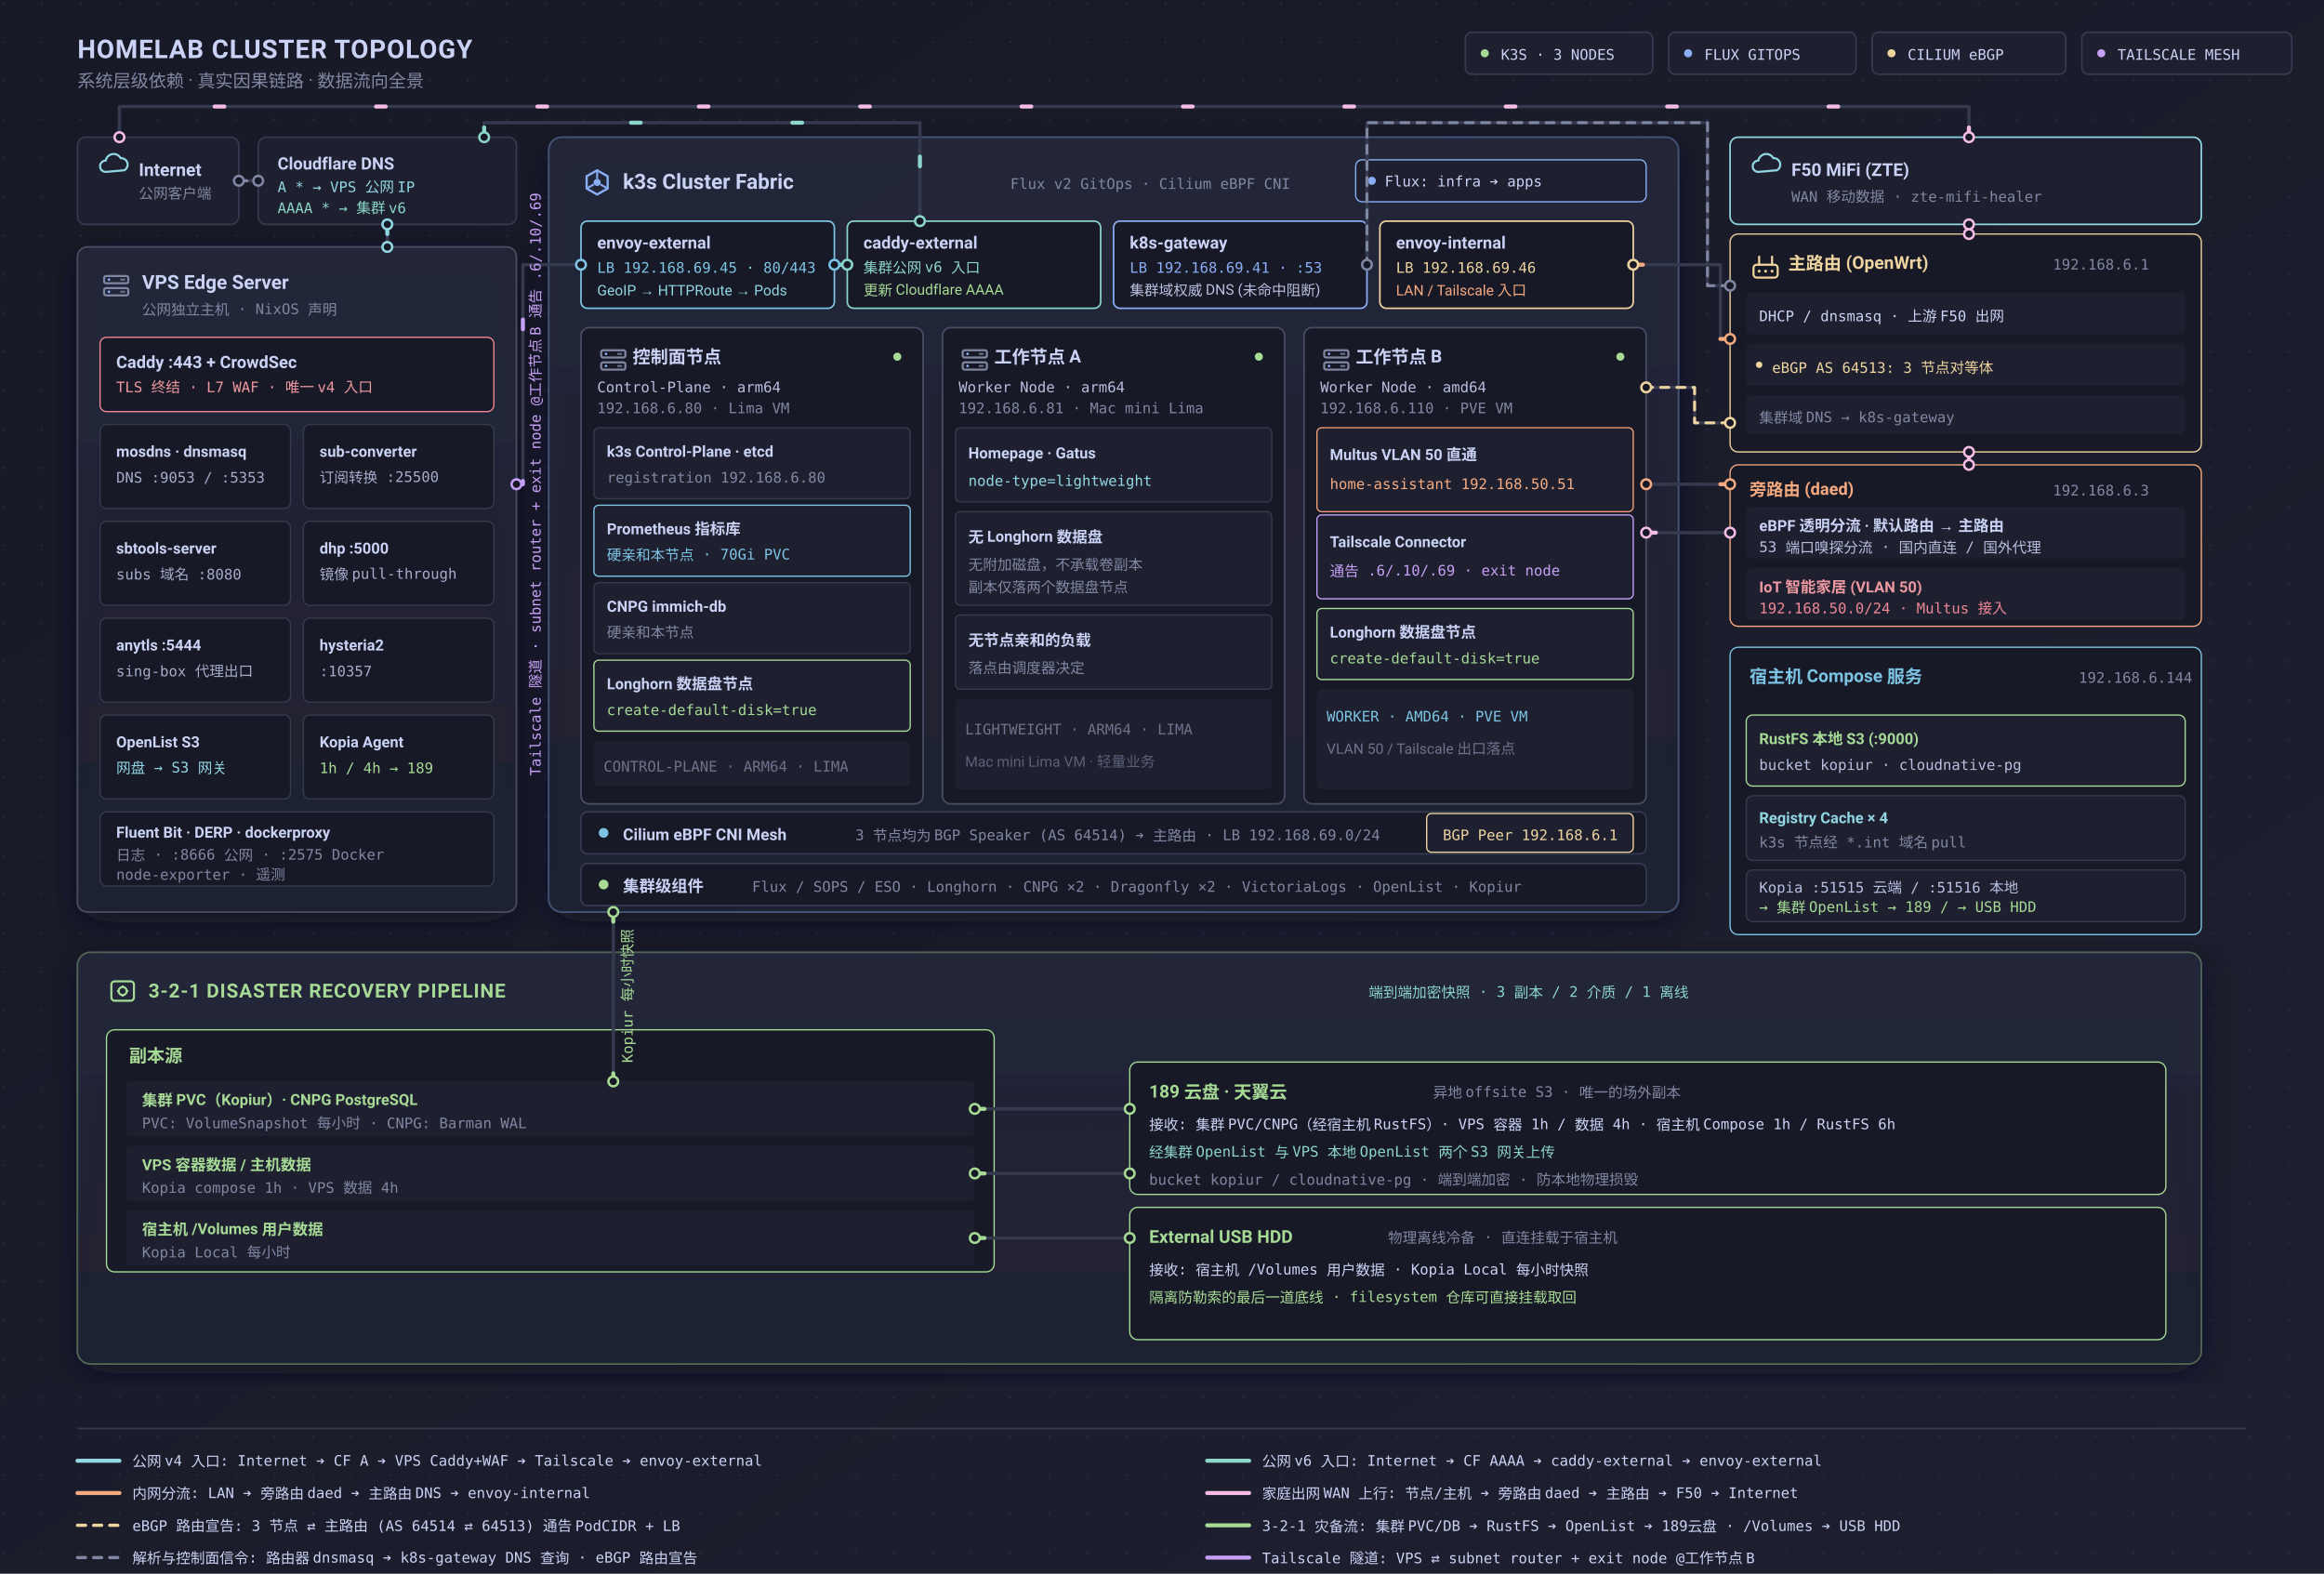
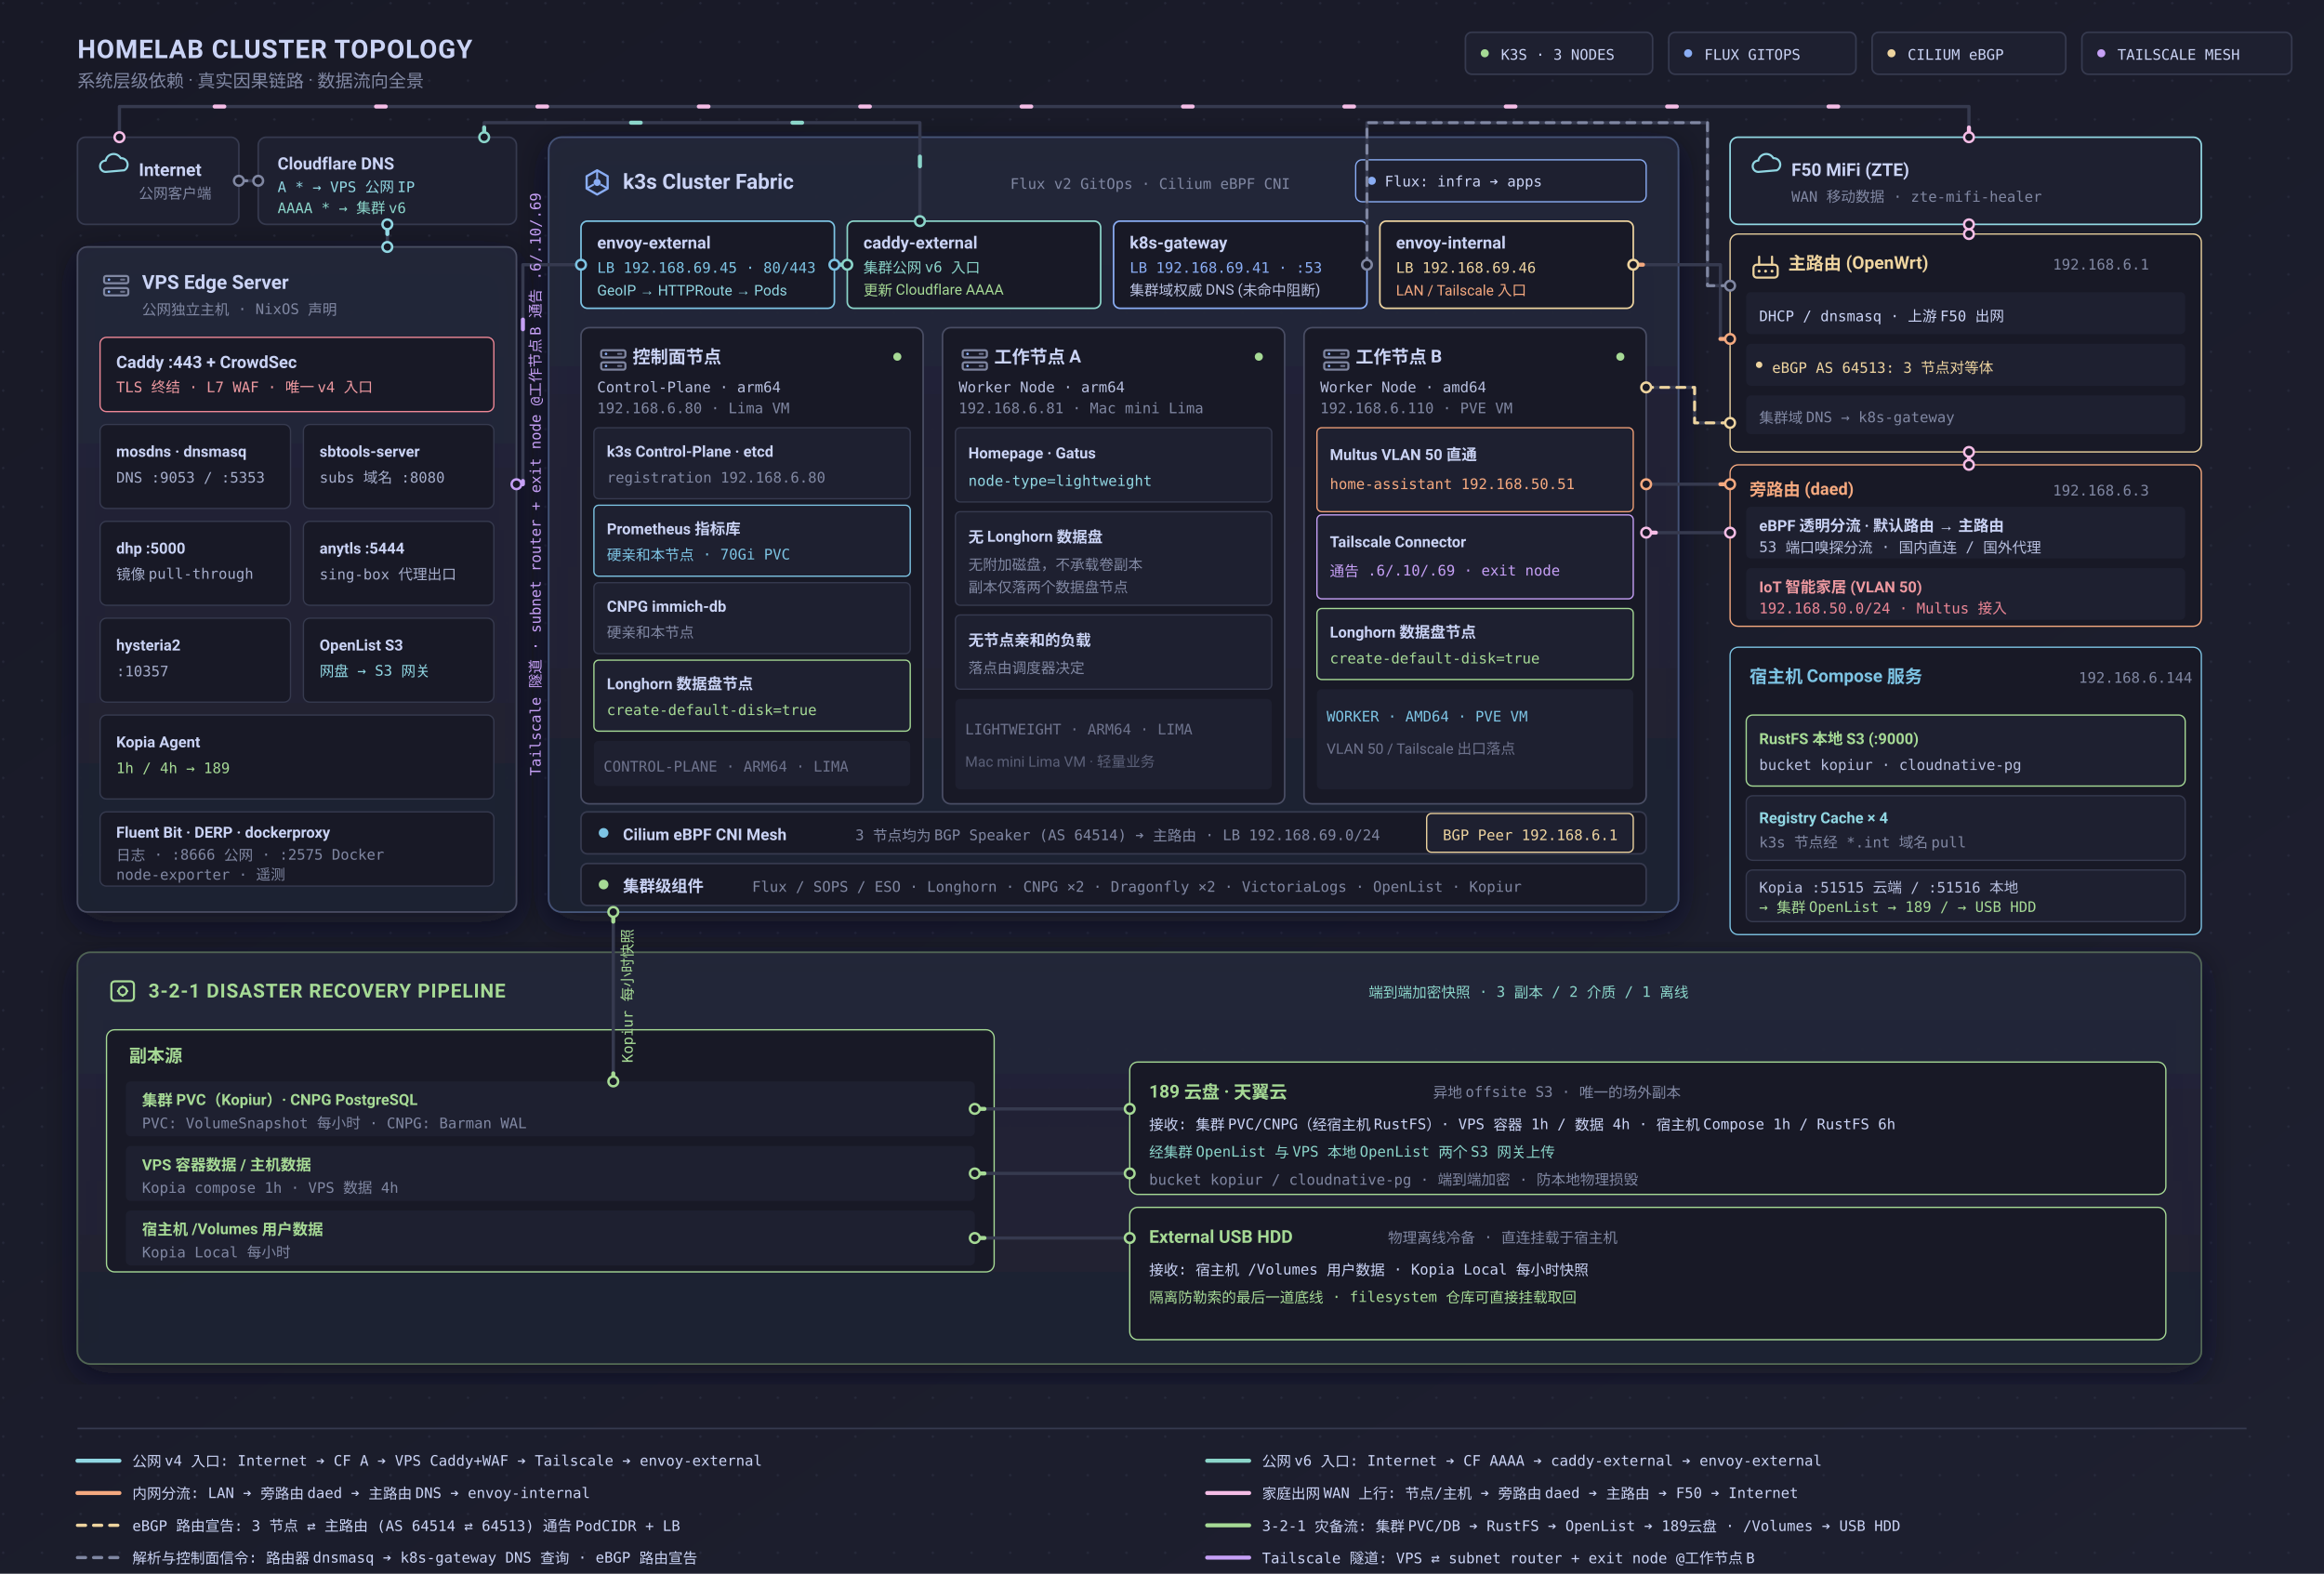
<svg xmlns="http://www.w3.org/2000/svg" viewBox="0 0 1440 975" width="100%" height="100%">
  <defs>
    <linearGradient id="bg-grad" x1="0%" y1="0%" x2="100%" y2="100%">
      <stop offset="0%" stop-color="#181926" />
      <stop offset="100%" stop-color="#1e2030" />
    </linearGradient>
    <linearGradient id="panel-bg" x1="0%" y1="0%" x2="0%" y2="100%">
      <stop offset="0%" stop-color="#24273a" stop-opacity="0.95" />
      <stop offset="100%" stop-color="#1e2030" stop-opacity="0.98" />
    </linearGradient>
    <linearGradient id="k8s-mesh-bg" x1="0%" y1="0%" x2="0%" y2="100%">
      <stop offset="0%" stop-color="#24273a" stop-opacity="0.95" />
      <stop offset="100%" stop-color="#1e2030" stop-opacity="0.98" />
    </linearGradient>
    <pattern id="grid-dots" width="24" height="24" patternUnits="userSpaceOnUse">
      <circle cx="2" cy="2" r="0.75" fill="#363a4f" fill-opacity="0.45" />
    </pattern>
    <filter id="card-shadow" x="-5%" y="-5%" width="110%" height="110%">
      <feDropShadow dx="0" dy="6" stdDeviation="10" flood-color="#181926" flood-opacity="0.65" />
    </filter>
    <g id="ico-cloud">
      <path d="M5.5 13.5 a3.5 3.5 0 0 1 0 -7 a5 5 0 0 1 9.3 -1.5 a4 4 0 0 1 2.2 7.5 Z" fill="none" stroke="#91d7e3" stroke-width="1.3" stroke-linejoin="round" />
    </g>
    <g id="ico-server">
      <rect x="2.5" y="4" width="15" height="4.5" rx="1.2" fill="none" stroke="#8087a2" stroke-width="1.3" />
      <rect x="2.5" y="11.5" width="15" height="4.5" rx="1.2" fill="none" stroke="#8087a2" stroke-width="1.3" />
      <circle cx="5.5" cy="6.25" r="0.8" fill="#8aadf4" />
      <circle cx="5.5" cy="13.75" r="0.8" fill="#8aadf4" />
      <line x1="13" y1="6.25" x2="15" y2="6.25" stroke="#6e738d" stroke-width="1.2" stroke-linecap="round" />
      <line x1="13" y1="13.75" x2="15" y2="13.75" stroke="#6e738d" stroke-width="1.2" stroke-linecap="round" />
    </g>
    <g id="ico-k8s">
      <path d="M10 2.5 L16.5 6.2 L16.5 13.8 L10 17.5 L3.5 13.8 L3.5 6.2 Z" fill="none" stroke="#8aadf4" stroke-width="1.4" stroke-linejoin="round" />
      <circle cx="10" cy="10" r="2.2" fill="#8aadf4" />
      <line x1="10" y1="2.5" x2="10" y2="7.8" stroke="#8aadf4" stroke-width="1.2" />
      <line x1="16.5" y1="13.8" x2="12" y2="11.2" stroke="#8aadf4" stroke-width="1.2" />
      <line x1="3.5" y1="13.8" x2="8" y2="11.2" stroke="#8aadf4" stroke-width="1.2" />
    </g>
    <g id="ico-router">
      <rect x="2.5" y="9" width="15" height="8" rx="2" fill="none" stroke="#eed49f" stroke-width="1.3" />
      <line x1="6" y1="9" x2="6" y2="4" stroke="#eed49f" stroke-width="1.3" stroke-linecap="round" />
      <line x1="14" y1="9" x2="14" y2="4" stroke="#eed49f" stroke-width="1.3" stroke-linecap="round" />
      <circle cx="6" cy="13" r="0.9" fill="#eed49f" />
      <circle cx="10" cy="13" r="0.9" fill="#eed49f" />
      <circle cx="14" cy="13" r="0.9" fill="#eed49f" />
    </g>
    <g id="ico-vault">
      <rect x="3" y="4" width="14" height="12" rx="2" fill="none" stroke="#a6da95" stroke-width="1.3" />
      <circle cx="10" cy="10" r="2.5" fill="none" stroke="#a6da95" stroke-width="1.3" />
      <path d="M10 7.5 v-1 M10 13.5 v-1 M7.5 10 h-1 M13.5 10 h-1" stroke="#a6da95" stroke-width="1.2" />
    </g>
    <g id="ico-tunnel">
      <circle cx="5" cy="5" r="2" fill="#c6a0f6" />
      <circle cx="15" cy="5" r="2" fill="#c6a0f6" />
      <circle cx="10" cy="10" r="2" fill="#c6a0f6" />
      <circle cx="5" cy="15" r="2" fill="#c6a0f6" />
      <circle cx="15" cy="15" r="2" fill="#c6a0f6" />
      <line x1="5" y1="5" x2="15" y2="5" stroke="#c6a0f6" stroke-width="1" stroke-opacity="0.4" />
      <line x1="5" y1="15" x2="15" y2="15" stroke="#c6a0f6" stroke-width="1" stroke-opacity="0.4" />
      <line x1="5" y1="5" x2="5" y2="15" stroke="#c6a0f6" stroke-width="1" stroke-opacity="0.4" />
      <line x1="15" y1="5" x2="15" y2="15" stroke="#c6a0f6" stroke-width="1" stroke-opacity="0.4" />
    </g>
    <style>
      text {
        font-family: -apple-system, BlinkMacSystemFont, "Segoe UI", Roboto, "Helvetica Neue", Arial, sans-serif;
        user-select: none;
      }
      .font-mono {
        font-family: ui-monospace, SFMono-Regular, Menlo, Monaco, Consolas, monospace;
      }
      .wire {
        fill: none;
        stroke-linecap: round;
        stroke-linejoin: round;
      }
      /* 静态管道槽线：Catppuccin Surface0 #363a4f 轨道，宽度 2px */
      .track {
        stroke-width: 2;
        stroke: #363a4f;
      }
      /* 接口端点小圆圈：Crust #181926 底色 */
      .pin {
        fill: #181926;
        stroke-width: 1.5;
      }
      /* 运动光束：配合 pathLength=100 归一化，所有链路共用同一标尺，避免逐条手调 dashoffset */
      .beam {
        stroke-width: 2.5;
        stroke-dasharray: 6 94;
        animation: beamFlow 3.4s linear infinite;
      }
      @keyframes beamFlow {
        from { stroke-dashoffset: 100; }
        to { stroke-dashoffset: 0; }
      }
      /* 灾备长链路放慢，避免视觉过快 */
      .beam-slow { animation-duration: 7s; }
      /* 解析与控制面信令（DNS 查询 / eBGP）：虚线 + 流动 */
      .signal {
        stroke-width: 1.8;
        stroke-dasharray: 5 5;
        animation: beamFlow 2.4s linear infinite;
      }
    </style>
  </defs>
  <rect width="1440" height="975" fill="url(#bg-grad)" />
  <rect width="1440" height="975" fill="url(#grid-dots)" />
  <g transform="translate(48, 16)">
    <text x="0" y="20" font-size="16" font-weight="700" letter-spacing="0.5" fill="#cad3f5">HOMELAB CLUSTER TOPOLOGY</text>
    <text x="0" y="38" font-size="11" font-weight="400" fill="#8087a2">系统层级依赖 · 真实因果链路 · 数据流向全景</text>
    <g transform="translate(860, 4)">
      <g transform="translate(0, 0)">
        <rect width="116" height="26" rx="4" fill="#1e2030" stroke="#363a4f" stroke-width="1" />
        <circle cx="12" cy="13" r="2.5" fill="#a6da95" />
        <text x="22" y="17" class="font-mono" font-size="9" fill="#cad3f5">K3S · 3 NODES</text>
      </g>
      <g transform="translate(126, 0)">
        <rect width="116" height="26" rx="4" fill="#1e2030" stroke="#363a4f" stroke-width="1" />
        <circle cx="12" cy="13" r="2.5" fill="#8aadf4" />
        <text x="22" y="17" class="font-mono" font-size="9" fill="#cad3f5">FLUX GITOPS</text>
      </g>
      <g transform="translate(252, 0)">
        <rect width="120" height="26" rx="4" fill="#1e2030" stroke="#363a4f" stroke-width="1" />
        <circle cx="12" cy="13" r="2.5" fill="#eed49f" />
        <text x="22" y="17" class="font-mono" font-size="9" fill="#cad3f5">CILIUM eBGP</text>
      </g>
      <g transform="translate(382, 0)">
        <rect width="130" height="26" rx="4" fill="#1e2030" stroke="#363a4f" stroke-width="1" />
        <circle cx="12" cy="13" r="2.5" fill="#c6a0f6" />
        <text x="22" y="17" class="font-mono" font-size="9" fill="#cad3f5">TAILSCALE MESH</text>
      </g>
    </g>
  </g>
  <g transform="translate(48, 85)">
    <g transform="translate(0, 0)">
      <rect width="100" height="54" rx="5" fill="#1e2030" stroke="#363a4f" stroke-width="1" />
      <use href="#ico-cloud" x="12" y="8" />
      <text x="38" y="24" font-size="11" font-weight="600" fill="#cad3f5">Internet</text>
      <text x="38" y="38" class="font-mono" font-size="9" fill="#8087a2">公网客户端</text>
    </g>
    <g transform="translate(112, 0)">
      <rect width="160" height="54" rx="5" fill="#1e2030" stroke="#363a4f" stroke-width="1" />
      <text x="12" y="20" font-size="10.5" font-weight="600" fill="#cad3f5">Cloudflare DNS</text>
      <text x="12" y="34" class="font-mono" font-size="9" fill="#91d7e3">A * → VPS 公网 IP</text>
      <text x="12" y="47" class="font-mono" font-size="9" fill="#8bd5ca">AAAA * → 集群 v6</text>
    </g>
    <g transform="translate(0, 68)">
      <rect width="272" height="412" rx="6" fill="url(#panel-bg)" stroke="#494d64" stroke-width="1" filter="url(#card-shadow)" />
      <use href="#ico-server" x="14" y="14" />
      <text x="40" y="26" font-size="12" font-weight="700" fill="#cad3f5">VPS Edge Server</text>
      <text x="40" y="42" class="font-mono" font-size="9" fill="#8087a2">公网独立主机 · NixOS 声明</text>
      <g transform="translate(14, 56)">
        <rect width="244" height="46" rx="4" fill="#181926" stroke="#ed8796" stroke-width="0.8" />
        <text x="10" y="19" font-size="10.5" font-weight="600" fill="#cad3f5">Caddy :443 + CrowdSec</text>
        <text x="10" y="34" class="font-mono" font-size="9" fill="#ee99a0">TLS 终结 · L7 WAF · 唯一 v4 入口</text>
      </g>
      <g transform="translate(14, 110)">
        <g transform="translate(0, 0)">
          <rect width="118" height="52" rx="4" fill="#181926" stroke="#363a4f" stroke-width="0.8" />
          <text x="10" y="20" font-size="9.5" font-weight="600" fill="#cad3f5">mosdns · dnsmasq</text>
          <text x="10" y="36" class="font-mono" font-size="9" fill="#a5adcb">DNS :9053 / :5353</text>
        </g>
        <g transform="translate(126, 0)">
          <rect width="118" height="52" rx="4" fill="#181926" stroke="#363a4f" stroke-width="0.8" />
-           <text x="10" y="20" font-size="9.5" font-weight="600" fill="#cad3f5">sub-converter</text>
-           <text x="10" y="36" class="font-mono" font-size="9" fill="#a5adcb">订阅转换 :25500</text>
+           <text x="10" y="20" font-size="9.5" font-weight="600" fill="#cad3f5">sbtools-server</text>
+           <text x="10" y="36" class="font-mono" font-size="9" fill="#a5adcb">subs 域名 :8080</text>
        </g>
      </g>
      <g transform="translate(14, 170)">
        <g transform="translate(0, 0)">
          <rect width="118" height="52" rx="4" fill="#181926" stroke="#363a4f" stroke-width="0.8" />
-           <text x="10" y="20" font-size="9.5" font-weight="600" fill="#cad3f5">sbtools-server</text>
-           <text x="10" y="36" class="font-mono" font-size="9" fill="#a5adcb">subs 域名 :8080</text>
+           <text x="10" y="20" font-size="9.5" font-weight="600" fill="#cad3f5">dhp :5000</text>
+           <text x="10" y="36" class="font-mono" font-size="9" fill="#a5adcb">镜像 pull-through</text>
        </g>
        <g transform="translate(126, 0)">
          <rect width="118" height="52" rx="4" fill="#181926" stroke="#363a4f" stroke-width="0.8" />
-           <text x="10" y="20" font-size="9.5" font-weight="600" fill="#cad3f5">dhp :5000</text>
-           <text x="10" y="36" class="font-mono" font-size="9" fill="#a5adcb">镜像 pull-through</text>
+           <text x="10" y="20" font-size="9.5" font-weight="600" fill="#cad3f5">anytls :5444</text>
+           <text x="10" y="36" class="font-mono" font-size="9" fill="#a5adcb">sing-box 代理出口</text>
        </g>
      </g>
      <g transform="translate(14, 230)">
        <g transform="translate(0, 0)">
          <rect width="118" height="52" rx="4" fill="#181926" stroke="#363a4f" stroke-width="0.8" />
-           <text x="10" y="20" font-size="9.5" font-weight="600" fill="#cad3f5">anytls :5444</text>
-           <text x="10" y="36" class="font-mono" font-size="9" fill="#a5adcb">sing-box 代理出口</text>
-         </g>
-         <g transform="translate(126, 0)">
-           <rect width="118" height="52" rx="4" fill="#181926" stroke="#363a4f" stroke-width="0.8" />
          <text x="10" y="20" font-size="9.5" font-weight="600" fill="#cad3f5">hysteria2</text>
          <text x="10" y="36" class="font-mono" font-size="9" fill="#a5adcb">:10357</text>
        </g>
-       </g>
-       <g transform="translate(14, 290)">
-         <g transform="translate(0, 0)">
+         <g transform="translate(126, 0)">
          <rect width="118" height="52" rx="4" fill="#181926" stroke="#363a4f" stroke-width="0.8" />
          <text x="10" y="20" font-size="9.5" font-weight="600" fill="#cad3f5">OpenList S3</text>
          <text x="10" y="36" class="font-mono" font-size="9" fill="#91d7e3">网盘 → S3 网关</text>
        </g>
-         <g transform="translate(126, 0)">
-           <rect width="118" height="52" rx="4" fill="#181926" stroke="#363a4f" stroke-width="0.8" />
+       </g>
+       <g transform="translate(14, 290)">
+         <g transform="translate(0, 0)">
+           <rect width="244" height="52" rx="4" fill="#181926" stroke="#363a4f" stroke-width="0.8" />
          <text x="10" y="20" font-size="9.5" font-weight="600" fill="#cad3f5">Kopia Agent</text>
          <text x="10" y="36" class="font-mono" font-size="9" fill="#a6da95">1h / 4h → 189</text>
        </g>
      </g>
      <g transform="translate(14, 350)">
        <rect width="244" height="46" rx="4" fill="#181926" stroke="#363a4f" stroke-width="0.8" />
        <text x="10" y="16" font-size="9.5" font-weight="600" fill="#cad3f5">Fluent Bit · DERP · dockerproxy</text>
        <text x="10" y="30" class="font-mono" font-size="9" fill="#8087a2">日志 · :8666 公网 · :2575 Docker</text>
        <text x="10" y="42" class="font-mono" font-size="9" fill="#8087a2">node-exporter · 遥测</text>
      </g>
    </g>
  </g>
  <g transform="translate(340, 85)">
    <rect width="700" height="480" rx="8" fill="url(#k8s-mesh-bg)" stroke="#8aadf4" stroke-opacity="0.35" stroke-width="1" filter="url(#card-shadow)" />
    <g transform="translate(20, 16)">
      <use href="#ico-k8s" x="0" y="2" />
      <text x="26" y="16" font-size="13" font-weight="700" fill="#cad3f5">k3s Cluster Fabric</text>
      <text x="266" y="16" class="font-mono" font-size="9" fill="#8087a2">Flux v2 GitOps · Cilium eBPF CNI</text>
      <g transform="translate(480, -2)">
        <rect width="180" height="26" rx="4" fill="#1e2030" stroke="#8aadf4" stroke-width="0.8" />
        <circle cx="10" cy="13" r="2.5" fill="#8aadf4" />
        <text x="18" y="16.5" class="font-mono" font-size="9" fill="#cad3f5">Flux: infra ➔ apps</text>
      </g>
    </g>
    <g transform="translate(20, 52)">
      <g transform="translate(0, 0)">
        <rect width="157" height="54" rx="4" fill="#181926" stroke="#7dc4e4" stroke-width="1" />
        <text x="10" y="17" font-size="10.5" font-weight="700" fill="#cad3f5">envoy-external</text>
        <text x="10" y="32" class="font-mono" font-size="9" fill="#7dc4e4">LB 192.168.69.45 · 80/443</text>
        <text x="10" y="46" font-size="9" fill="#91d7e3">GeoIP → HTTPRoute → Pods</text>
      </g>
      <g transform="translate(165, 0)">
        <rect width="157" height="54" rx="4" fill="#181926" stroke="#8bd5ca" stroke-width="1" />
        <text x="10" y="17" font-size="10.5" font-weight="700" fill="#cad3f5">caddy-external</text>
        <text x="10" y="32" class="font-mono" font-size="9" fill="#8bd5ca">集群公网 v6 入口</text>
        <text x="10" y="46" font-size="9" fill="#a6da95">更新 Cloudflare AAAA</text>
      </g>
      <g transform="translate(330, 0)">
        <rect width="157" height="54" rx="4" fill="#181926" stroke="#8aadf4" stroke-width="1" />
        <text x="10" y="17" font-size="10.5" font-weight="700" fill="#cad3f5">k8s-gateway</text>
        <text x="10" y="32" class="font-mono" font-size="9" fill="#8aadf4">LB 192.168.69.41 · :53</text>
        <text x="10" y="46" font-size="9" fill="#b8c0e0">集群域权威 DNS (未命中阻断)</text>
      </g>
      <g transform="translate(495, 0)">
        <rect width="157" height="54" rx="4" fill="#181926" stroke="#eed49f" stroke-width="1" />
        <text x="10" y="17" font-size="10.5" font-weight="700" fill="#cad3f5">envoy-internal</text>
        <text x="10" y="32" class="font-mono" font-size="9" fill="#eed49f">LB 192.168.69.46</text>
        <text x="10" y="46" font-size="9" fill="#f5a97f">LAN / Tailscale 入口</text>
      </g>
    </g>
    <g transform="translate(20, 118)">
      <g transform="translate(0, 0)">
        <rect width="212" height="295" rx="5" fill="#181926" stroke="#494d64" stroke-width="1" />
        <use href="#ico-server" x="10" y="10" />
        <text x="32" y="22" font-size="11" font-weight="700" fill="#cad3f5">控制面节点</text>
        <circle cx="196" cy="18" r="2.5" fill="#a6da95" />
        <text x="10" y="40" class="font-mono" font-size="9" fill="#b8c0e0">Control-Plane · arm64</text>
        <text x="10" y="53" class="font-mono" font-size="9" fill="#8087a2">192.168.6.80 · Lima VM</text>
        <g transform="translate(8, 62)">
          <rect width="196" height="44" rx="3" fill="#1e2030" stroke="#363a4f" stroke-width="0.8" />
          <text x="8" y="18" font-size="9.5" font-weight="600" fill="#cad3f5">k3s Control-Plane · etcd</text>
          <text x="8" y="34" class="font-mono" font-size="9" fill="#8087a2">registration 192.168.6.80</text>
        </g>
        <g transform="translate(8, 110)">
          <rect width="196" height="44" rx="3" fill="#1e2030" stroke="#7dc4e4" stroke-width="0.8" />
          <text x="8" y="18" font-size="9.5" font-weight="600" fill="#cad3f5">Prometheus 指标库</text>
          <text x="8" y="34" class="font-mono" font-size="9" fill="#7dc4e4">硬亲和本节点 · 70Gi PVC</text>
        </g>
        <g transform="translate(8, 158)">
          <rect width="196" height="44" rx="3" fill="#1e2030" stroke="#363a4f" stroke-width="0.8" />
          <text x="8" y="18" font-size="9.5" font-weight="600" fill="#cad3f5">CNPG immich-db</text>
          <text x="8" y="34" class="font-mono" font-size="9" fill="#8087a2">硬亲和本节点</text>
        </g>
        <g transform="translate(8, 206)">
          <rect width="196" height="44" rx="3" fill="#1e2030" stroke="#a6da95" stroke-width="0.8" />
          <text x="8" y="18" font-size="9.5" font-weight="600" fill="#cad3f5">Longhorn 数据盘节点</text>
          <text x="8" y="34" class="font-mono" font-size="9" fill="#a6da95">create-default-disk=true</text>
        </g>
        <g transform="translate(8, 256)">
          <rect width="196" height="28" rx="3" fill="#1e2030" />
          <text x="6" y="19" class="font-mono" font-size="9" fill="#6e738d">CONTROL-PLANE · ARM64 · LIMA</text>
        </g>
      </g>
      <g transform="translate(448, 0)">
        <rect width="212" height="295" rx="5" fill="#181926" stroke="#494d64" stroke-width="1" />
        <use href="#ico-server" x="10" y="10" />
        <text x="32" y="22" font-size="11" font-weight="700" fill="#cad3f5">工作节点 B</text>
        <circle cx="196" cy="18" r="2.5" fill="#a6da95" />
        <text x="10" y="40" class="font-mono" font-size="9" fill="#b8c0e0">Worker Node · amd64</text>
        <text x="10" y="53" class="font-mono" font-size="9" fill="#8087a2">192.168.6.110 · PVE VM</text>
        <g transform="translate(8, 62)">
          <rect width="196" height="52" rx="3" fill="#1e2030" stroke="#ef9f76" stroke-width="0.8" />
          <text x="8" y="20" font-size="9.5" font-weight="600" fill="#cad3f5">Multus VLAN 50 直通</text>
          <text x="8" y="38" class="font-mono" font-size="9" fill="#f5a97f">home-assistant 192.168.50.51</text>
        </g>
        <g transform="translate(8, 116)">
          <rect width="196" height="52" rx="3" fill="#1e2030" stroke="#c6a0f6" stroke-width="0.8" />
          <text x="8" y="20" font-size="9.5" font-weight="600" fill="#cad3f5">Tailscale Connector</text>
          <text x="8" y="38" class="font-mono" font-size="9" fill="#c6a0f6">通告 .6/.10/.69 · exit node</text>
        </g>
        <g transform="translate(8, 174)">
          <rect width="196" height="44" rx="3" fill="#1e2030" stroke="#a6da95" stroke-width="0.8" />
          <text x="8" y="18" font-size="9.5" font-weight="600" fill="#cad3f5">Longhorn 数据盘节点</text>
          <text x="8" y="34" class="font-mono" font-size="9" fill="#a6da95">create-default-disk=true</text>
        </g>
        <g transform="translate(8, 224)">
          <rect width="196" height="62" rx="3" fill="#1e2030" />
          <text x="6" y="20" class="font-mono" font-size="9" fill="#7dc4e4">WORKER · AMD64 · PVE VM</text>
          <text x="6" y="40" font-size="9" fill="#6e738d">VLAN 50 / Tailscale 出口落点</text>
        </g>
      </g>
      <g transform="translate(224, 0)">
        <rect width="212" height="295" rx="5" fill="#181926" stroke="#494d64" stroke-width="1" />
        <use href="#ico-server" x="10" y="10" />
        <text x="32" y="22" font-size="11" font-weight="700" fill="#cad3f5">工作节点 A</text>
        <circle cx="196" cy="18" r="2.5" fill="#a6da95" />
        <text x="10" y="40" class="font-mono" font-size="9" fill="#b8c0e0">Worker Node · arm64</text>
        <text x="10" y="53" class="font-mono" font-size="9" fill="#8087a2">192.168.6.81 · Mac mini Lima</text>
        <g transform="translate(8, 62)">
          <rect width="196" height="46" rx="3" fill="#1e2030" stroke="#363a4f" stroke-width="0.8" />
          <text x="8" y="19" font-size="9.5" font-weight="600" fill="#cad3f5">Homepage · Gatus</text>
          <text x="8" y="36" class="font-mono" font-size="9" fill="#91d7e3">node-type=lightweight</text>
        </g>
        <g transform="translate(8, 114)">
          <rect width="196" height="58" rx="3" fill="#1e2030" stroke="#363a4f" stroke-width="0.8" />
          <text x="8" y="19" font-size="9.5" font-weight="600" fill="#cad3f5">无 Longhorn 数据盘</text>
          <text x="8" y="36" class="font-mono" font-size="9" fill="#8087a2">无附加磁盘，不承载卷副本</text>
          <text x="8" y="50" class="font-mono" font-size="9" fill="#8087a2">副本仅落两个数据盘节点</text>
        </g>
        <g transform="translate(8, 178)">
          <rect width="196" height="46" rx="3" fill="#1e2030" stroke="#363a4f" stroke-width="0.8" />
          <text x="8" y="19" font-size="9.5" font-weight="600" fill="#cad3f5">无节点亲和的负载</text>
          <text x="8" y="36" class="font-mono" font-size="9" fill="#8087a2">落点由调度器决定</text>
        </g>
        <g transform="translate(8, 230)">
          <rect width="196" height="56" rx="3" fill="#1e2030" />
          <text x="6" y="22" class="font-mono" font-size="9" fill="#6e738d">LIGHTWEIGHT · ARM64 · LIMA</text>
          <text x="6" y="42" font-size="9" fill="#5b6078">Mac mini Lima VM · 轻量业务</text>
        </g>
      </g>
    </g>
    <g transform="translate(20, 418)">
      <rect width="660" height="26" rx="4" fill="#181926" stroke="#363a4f" stroke-width="1" />
      <circle cx="14" cy="13" r="3" fill="#7dc4e4" />
      <text x="26" y="17.5" font-size="10" font-weight="600" fill="#cad3f5">Cilium eBPF CNI Mesh</text>
      <text x="170" y="17.5" class="font-mono" font-size="9" fill="#8087a2">3 节点均为 BGP Speaker (AS 64514) ➔ 主路由 · LB 192.168.69.0/24</text>
      <g transform="translate(524, 1)">
        <rect width="128" height="24" rx="3" fill="#1e2030" stroke="#eed49f" stroke-width="0.8" />
        <text x="10" y="16.5" class="font-mono" font-size="9" fill="#eed49f">BGP Peer 192.168.6.1</text>
      </g>
    </g>
    <g transform="translate(20, 450)">
      <rect width="660" height="26" rx="4" fill="#181926" stroke="#363a4f" stroke-width="1" />
      <circle cx="14" cy="13" r="3" fill="#a6da95" />
      <text x="26" y="17.5" font-size="10" font-weight="600" fill="#cad3f5">集群级组件</text>
      <text x="106" y="17.5" class="font-mono" font-size="9" fill="#8087a2">Flux / SOPS / ESO · Longhorn · CNPG ×2 · Dragonfly ×2 · VictoriaLogs · OpenList · Kopiur</text>
    </g>
  </g>
  <g transform="translate(1072, 85)">
    <g transform="translate(0, 0)">
      <rect width="292" height="54" rx="5" fill="#1e2030" stroke="#91d7e3" stroke-width="1" />
      <use href="#ico-cloud" x="12" y="8" />
      <text x="38" y="24" font-size="11" font-weight="700" fill="#cad3f5">F50 MiFi (ZTE)</text>
      <text x="38" y="40" class="font-mono" font-size="9" fill="#8087a2">WAN 移动数据 · zte-mifi-healer</text>
    </g>
    <g transform="translate(0, 60)">
      <rect width="292" height="135" rx="5" fill="#181926" stroke="#eed49f" stroke-width="0.8" />
      <use href="#ico-router" x="12" y="10" />
      <text x="36" y="22" font-size="11" font-weight="700" fill="#eed49f">主路由 (OpenWrt)</text>
      <text x="200" y="22" class="font-mono" font-size="9" fill="#8087a2">192.168.6.1</text>
      <g transform="translate(10, 36)">
        <rect width="272" height="26" rx="3" fill="#1e2030" />
        <text x="8" y="18" class="font-mono" font-size="9" fill="#cad3f5">DHCP / dnsmasq · 上游 F50 出网</text>
      </g>
      <g transform="translate(10, 68)">
        <rect width="272" height="26" rx="3" fill="#1e2030" />
        <circle cx="8" cy="13" r="2" fill="#eed49f" />
        <text x="16" y="18" class="font-mono" font-size="9" fill="#eed49f">eBGP AS 64513: 3 节点对等体</text>
      </g>
      <g transform="translate(10, 100)">
        <rect width="272" height="24" rx="3" fill="#1e2030" />
        <text x="8" y="17" class="font-mono" font-size="9" fill="#8087a2">集群域 DNS → k8s-gateway</text>
      </g>
    </g>
    <g transform="translate(0, 203)">
      <rect width="292" height="100" rx="5" fill="#181926" stroke="#f5a97f" stroke-width="0.8" />
      <text x="12" y="19" font-size="10.5" font-weight="700" fill="#f5a97f">旁路由 (daed)</text>
      <text x="200" y="19" class="font-mono" font-size="9" fill="#8087a2">192.168.6.3</text>
      <g transform="translate(10, 26)">
        <rect width="272" height="32" rx="3" fill="#1e2030" />
        <text x="8" y="15" font-size="9.5" font-weight="600" fill="#cad3f5">eBPF 透明分流 · 默认路由 → 主路由</text>
        <text x="8" y="28" class="font-mono" font-size="9" fill="#b8c0e0">53 端口嗅探分流 · 国内直连 / 国外代理</text>
      </g>
      <g transform="translate(10, 64)">
        <rect width="272" height="32" rx="3" fill="#1e2030" />
        <text x="8" y="15" font-size="9.5" font-weight="600" fill="#ee99a0">IoT 智能家居 (VLAN 50)</text>
        <text x="8" y="28" class="font-mono" font-size="9" fill="#ed8796">192.168.50.0/24 · Multus 接入</text>
      </g>
    </g>
    <g transform="translate(0, 316)">
      <rect width="292" height="178" rx="5" fill="#181926" stroke="#7dc4e4" stroke-width="0.8" />
      <text x="12" y="22" font-size="11" font-weight="700" fill="#7dc4e4">宿主机 Compose 服务</text>
      <text x="216" y="22" class="font-mono" font-size="9" fill="#8087a2">192.168.6.144</text>
      <g transform="translate(10, 42)">
        <rect width="272" height="44" rx="4" fill="#1e2030" stroke="#a6da95" stroke-width="0.8" />
        <text x="8" y="18" font-size="9.5" font-weight="600" fill="#a6da95">RustFS 本地 S3 (:9000)</text>
        <text x="8" y="34" class="font-mono" font-size="9" fill="#b8c0e0">bucket kopiur · cloudnative-pg</text>
      </g>
      <g transform="translate(10, 92)">
        <rect width="272" height="40" rx="4" fill="#1e2030" stroke="#363a4f" stroke-width="0.8" />
        <text x="8" y="17" font-size="9.5" font-weight="600" fill="#91d7e3">Registry Cache × 4</text>
        <text x="8" y="32" class="font-mono" font-size="9" fill="#8087a2">k3s 节点经 *.int 域名 pull</text>
      </g>
      <g transform="translate(10, 138)">
        <rect width="272" height="32" rx="4" fill="#1e2030" stroke="#363a4f" stroke-width="0.8" />
        <text x="8" y="14" class="font-mono" font-size="9" fill="#b8c0e0">Kopia :51515 云端 / :51516 本地</text>
        <text x="8" y="26" class="font-mono" font-size="9" fill="#a6da95">→ 集群 OpenList → 189 / → USB HDD</text>
      </g>
    </g>
  </g>
  <g transform="translate(48, 590)">
    <rect width="1316" height="255" rx="8" fill="url(#panel-bg)" stroke="#a6da95" stroke-opacity="0.35" stroke-width="1" filter="url(#card-shadow)" />
    <use href="#ico-vault" x="18" y="14" />
    <text x="44" y="28" font-size="12" font-weight="700" letter-spacing="0.5" fill="#a6da95">3-2-1 DISASTER RECOVERY PIPELINE</text>
    <text x="800" y="28" class="font-mono" font-size="9" fill="#8bd5ca">端到端加密快照 · 3 副本 / 2 介质 / 1 离线</text>
    <g transform="translate(18, 48)">
      <rect width="550" height="150" rx="5" fill="#181926" stroke="#a6da95" stroke-width="0.8" />
      <text x="14" y="20" font-size="11" font-weight="700" fill="#a6da95">副本源</text>
      <g transform="translate(12, 32)">
        <rect width="526" height="34" rx="3" fill="#1e2030" />
        <text x="10" y="15" font-size="9.5" font-weight="600" fill="#a6da95">集群 PVC（Kopiur）· CNPG PostgreSQL</text>
        <text x="10" y="29" class="font-mono" font-size="9" fill="#8087a2">PVC: VolumeSnapshot 每小时 · CNPG: Barman WAL</text>
      </g>
      <g transform="translate(12, 72)">
        <rect width="526" height="34" rx="3" fill="#1e2030" />
        <text x="10" y="15" font-size="9.5" font-weight="600" fill="#a6da95">VPS 容器数据 / 主机数据</text>
        <text x="10" y="29" class="font-mono" font-size="9" fill="#8087a2">Kopia compose 1h · VPS 数据 4h</text>
      </g>
      <g transform="translate(12, 112)">
        <rect width="526" height="34" rx="3" fill="#1e2030" />
        <text x="10" y="15" font-size="9.5" font-weight="600" fill="#a6da95">宿主机 /Volumes 用户数据</text>
        <text x="10" y="29" class="font-mono" font-size="9" fill="#8087a2">Kopia Local 每小时</text>
      </g>
    </g>
    <g transform="translate(652, 48)">
      <g transform="translate(0, 20)">
        <rect width="642" height="82" rx="5" fill="#181926" stroke="#a6da95" stroke-width="0.8" />
        <text x="12" y="22" font-size="11" font-weight="700" fill="#a6da95">189 云盘 · 天翼云</text>
        <text x="188" y="22" class="font-mono" font-size="9" fill="#8087a2">异地 offsite S3 · 唯一的场外副本</text>
        <text x="12" y="42" class="font-mono" font-size="9" fill="#cad3f5">接收: 集群 PVC/CNPG（经宿主机 RustFS）· VPS 容器 1h / 数据 4h · 宿主机 Compose 1h / RustFS 6h</text>
        <text x="12" y="59" class="font-mono" font-size="9" fill="#8bd5ca">经集群 OpenList 与 VPS 本地 OpenList 两个 S3 网关上传</text>
        <text x="12" y="76" class="font-mono" font-size="9" fill="#8087a2">bucket kopiur / cloudnative-pg · 端到端加密 · 防本地物理损毁</text>
      </g>
      <g transform="translate(0, 110)">
        <rect width="642" height="82" rx="5" fill="#181926" stroke="#a6da95" stroke-width="0.8" />
        <text x="12" y="22" font-size="11" font-weight="700" fill="#a6da95">External USB HDD</text>
        <text x="160" y="22" class="font-mono" font-size="9" fill="#8087a2">物理离线冷备 · 直连挂载于宿主机</text>
        <text x="12" y="42" class="font-mono" font-size="9" fill="#cad3f5">接收: 宿主机 /Volumes 用户数据 · Kopia Local 每小时快照</text>
        <text x="12" y="59" class="font-mono" font-size="9" fill="#a6da95">隔离防勒索的最后一道底线 · filesystem 仓库可直接挂载取回</text>
      </g>
    </g>
  </g>
  <g id="connections-layer">
    <path d="M 148 112 L 160 112" class="wire track" />
    <path d="M 148 112 L 160 112" class="wire signal" stroke="#8087a2" pathLength="100" />
    <circle cx="148" cy="112" r="3" class="pin" stroke="#8087a2" />
    <circle cx="160" cy="112" r="3" class="pin" stroke="#8087a2" />
    <path d="M 240 139 L 240 153" class="wire track" />
    <path d="M 240 139 L 240 153" class="wire beam" stroke="#91d7e3" pathLength="100" />
    <circle cx="240" cy="139" r="3" class="pin" stroke="#91d7e3" />
    <circle cx="240" cy="153" r="3" class="pin" stroke="#91d7e3" />
    <path d="M 300 85 L 300 76 L 570 76 L 570 137" class="wire track" />
    <path d="M 300 85 L 300 76 L 570 76 L 570 137" class="wire beam" stroke="#8bd5ca" pathLength="100" />
    <circle cx="300" cy="85" r="3" class="pin" stroke="#8bd5ca" />
    <circle cx="570" cy="137" r="3" class="pin" stroke="#8bd5ca" />
    <path d="M 1220 85 L 1220 66 L 74 66 L 74 85" class="wire track" />
    <path d="M 1220 85 L 1220 66 L 74 66 L 74 85" class="wire beam" stroke="#f5bde6" pathLength="100" />
    <circle cx="1220" cy="85" r="3" class="pin" stroke="#f5bde6" />
    <circle cx="74" cy="85" r="3" class="pin" stroke="#f5bde6" />
    <path d="M 1220 145 L 1220 139" class="wire track" />
    <path d="M 1220 145 L 1220 139" class="wire beam" stroke="#f5bde6" pathLength="100" />
    <circle cx="1220" cy="145" r="3" class="pin" stroke="#f5bde6" />
    <circle cx="1220" cy="139" r="3" class="pin" stroke="#f5bde6" />
    <path d="M 320 300 L 324 300 L 324 164 L 360 164" class="wire track" />
    <path d="M 320 300 L 324 300 L 324 164 L 360 164" class="wire beam" stroke="#c6a0f6" pathLength="100" />
    <circle cx="320" cy="300" r="3" class="pin" stroke="#c6a0f6" />
    <circle cx="360" cy="164" r="3" class="pin" stroke="#7dc4e4" />
    <text x="335" y="300" class="font-mono" font-size="9" fill="#c6a0f6" text-anchor="middle" transform="rotate(-90 335 300)">Tailscale 隧道 · subnet router + exit node @工作节点 B 通告 .6/.10/.69</text>
    <path d="M 525 164 L 517 164" class="wire track" />
    <path d="M 525 164 L 517 164" class="wire beam" stroke="#8bd5ca" pathLength="100" />
    <circle cx="525" cy="164" r="3" class="pin" stroke="#8bd5ca" />
    <circle cx="517" cy="164" r="3" class="pin" stroke="#7dc4e4" />
    <path d="M 1072 210 L 1066 210 L 1066 164 L 1012 164" class="wire track" />
    <path d="M 1072 210 L 1066 210 L 1066 164 L 1012 164" class="wire beam" stroke="#f5a97f" pathLength="100" />
    <circle cx="1072" cy="210" r="3" class="pin" stroke="#f5a97f" />
    <circle cx="1012" cy="164" r="3" class="pin" stroke="#eed49f" />
    <path d="M 1072 262 L 1050 262 L 1050 240 L 1020 240" class="wire track" />
    <path d="M 1072 262 L 1050 262 L 1050 240 L 1020 240" class="wire signal" stroke="#eed49f" pathLength="100" />
    <circle cx="1072" cy="262" r="3" class="pin" stroke="#eed49f" />
    <circle cx="1020" cy="240" r="3" class="pin" stroke="#eed49f" />
    <path d="M 1072 300 L 1020 300" class="wire track" />
    <path d="M 1072 300 L 1020 300" class="wire beam" stroke="#f5a97f" pathLength="100" />
    <circle cx="1072" cy="300" r="3" class="pin" stroke="#f5a97f" />
    <circle cx="1020" cy="300" r="3" class="pin" stroke="#f5a97f" />
    <path d="M 1072 177 L 1058 177 L 1058 76 L 847 76 L 847 164" class="wire track" />
    <path d="M 1072 177 L 1058 177 L 1058 76 L 847 76 L 847 164" class="wire signal" stroke="#8087a2" pathLength="100" />
    <circle cx="1072" cy="177" r="3" class="pin" stroke="#8087a2" />
    <circle cx="847" cy="164" r="3" class="pin" stroke="#8087a2" />
    <path d="M 380 565 L 380 670" class="wire track" />
    <path d="M 380 565 L 380 670" class="wire beam beam-slow" stroke="#a6da95" pathLength="100" />
    <circle cx="380" cy="565" r="3" class="pin" stroke="#a6da95" />
    <circle cx="380" cy="670" r="3" class="pin" stroke="#a6da95" />
    <text x="392" y="617" class="font-mono" font-size="9" fill="#a6da95" text-anchor="middle" transform="rotate(-90 392 617)">Kopiur 每小时快照</text>
    <path d="M 604 687 L 700 687" class="wire track" />
    <path d="M 604 687 L 700 687" class="wire beam beam-slow" stroke="#a6da95" pathLength="100" />
    <circle cx="604" cy="687" r="3" class="pin" stroke="#a6da95" />
    <circle cx="700" cy="687" r="3" class="pin" stroke="#a6da95" />
    <path d="M 604 727 L 700 727" class="wire track" />
    <path d="M 604 727 L 700 727" class="wire beam beam-slow" stroke="#a6da95" pathLength="100" />
    <circle cx="604" cy="727" r="3" class="pin" stroke="#a6da95" />
    <circle cx="700" cy="727" r="3" class="pin" stroke="#a6da95" />
    <path d="M 604 767 L 700 767" class="wire track" />
    <path d="M 604 767 L 700 767" class="wire beam beam-slow" stroke="#a6da95" pathLength="100" />
    <circle cx="604" cy="767" r="3" class="pin" stroke="#a6da95" />
    <circle cx="700" cy="767" r="3" class="pin" stroke="#a6da95" />
    <path d="M 1020 330 L 1072 330" class="wire track" />
    <path d="M 1020 330 L 1072 330" class="wire beam" stroke="#f5bde6" pathLength="100" />
    <circle cx="1020" cy="330" r="3" class="pin" stroke="#f5bde6" />
    <circle cx="1072" cy="330" r="3" class="pin" stroke="#f5bde6" />
    <path d="M 1220 288 L 1220 280" class="wire track" />
    <path d="M 1220 288 L 1220 280" class="wire beam" stroke="#f5bde6" pathLength="100" />
    <circle cx="1220" cy="288" r="3" class="pin" stroke="#f5bde6" />
    <circle cx="1220" cy="280" r="3" class="pin" stroke="#f5bde6" />
  </g>
  <g transform="translate(48, 885)">
    <line x1="0" y1="0" x2="1344" y2="0" stroke="#363a4f" stroke-width="1" />
    <g transform="translate(0, 20)">
      <line x1="0" y1="0" x2="26" y2="0" stroke="#91d7e3" stroke-width="2.5" stroke-linecap="round" />
      <text x="34" y="3.5" class="font-mono" font-size="9" fill="#cad3f5">公网 v4 入口: Internet ➔ CF A ➔ VPS Caddy+WAF ➔ Tailscale ➔ envoy-external</text>
    </g>
    <g transform="translate(700, 20)">
      <line x1="0" y1="0" x2="26" y2="0" stroke="#8bd5ca" stroke-width="2.5" stroke-linecap="round" />
      <text x="34" y="3.5" class="font-mono" font-size="9" fill="#cad3f5">公网 v6 入口: Internet ➔ CF AAAA ➔ caddy-external ➔ envoy-external</text>
    </g>
    <g transform="translate(0, 40)">
      <line x1="0" y1="0" x2="26" y2="0" stroke="#f5a97f" stroke-width="2.5" stroke-linecap="round" />
      <text x="34" y="3.5" class="font-mono" font-size="9" fill="#cad3f5">内网分流: LAN ➔ 旁路由 daed ➔ 主路由 DNS ➔ envoy-internal</text>
    </g>
    <g transform="translate(700, 40)">
      <line x1="0" y1="0" x2="26" y2="0" stroke="#f5bde6" stroke-width="2.5" stroke-linecap="round" />
      <text x="34" y="3.5" class="font-mono" font-size="9" fill="#cad3f5">家庭出网 WAN 上行: 节点/主机 ➔ 旁路由 daed ➔ 主路由 ➔ F50 ➔ Internet</text>
    </g>
    <g transform="translate(0, 60)">
      <line x1="0" y1="0" x2="26" y2="0" stroke="#eed49f" stroke-width="2" stroke-dasharray="5 5" stroke-linecap="round" />
      <text x="34" y="3.5" class="font-mono" font-size="9" fill="#cad3f5">eBGP 路由宣告: 3 节点 ⇄ 主路由 (AS 64514 ⇄ 64513) 通告 PodCIDR + LB</text>
    </g>
    <g transform="translate(700, 60)">
      <line x1="0" y1="0" x2="26" y2="0" stroke="#a6da95" stroke-width="2.5" stroke-linecap="round" />
      <text x="34" y="3.5" class="font-mono" font-size="9" fill="#cad3f5">3-2-1 灾备流: 集群 PVC/DB ➔ RustFS ➔ OpenList ➔ 189云盘 · /Volumes ➔ USB HDD</text>
    </g>
    <g transform="translate(0, 80)">
      <line x1="0" y1="0" x2="26" y2="0" stroke="#8087a2" stroke-width="2" stroke-dasharray="5 5" stroke-linecap="round" />
      <text x="34" y="3.5" class="font-mono" font-size="9" fill="#cad3f5">解析与控制面信令: 路由器 dnsmasq ➔ k8s-gateway DNS 查询 · eBGP 路由宣告</text>
    </g>
    <g transform="translate(700, 80)">
      <line x1="0" y1="0" x2="26" y2="0" stroke="#c6a0f6" stroke-width="2.5" stroke-linecap="round" />
      <text x="34" y="3.5" class="font-mono" font-size="9" fill="#cad3f5">Tailscale 隧道: VPS ⇄ subnet router + exit node @工作节点 B</text>
    </g>
  </g>
</svg>
